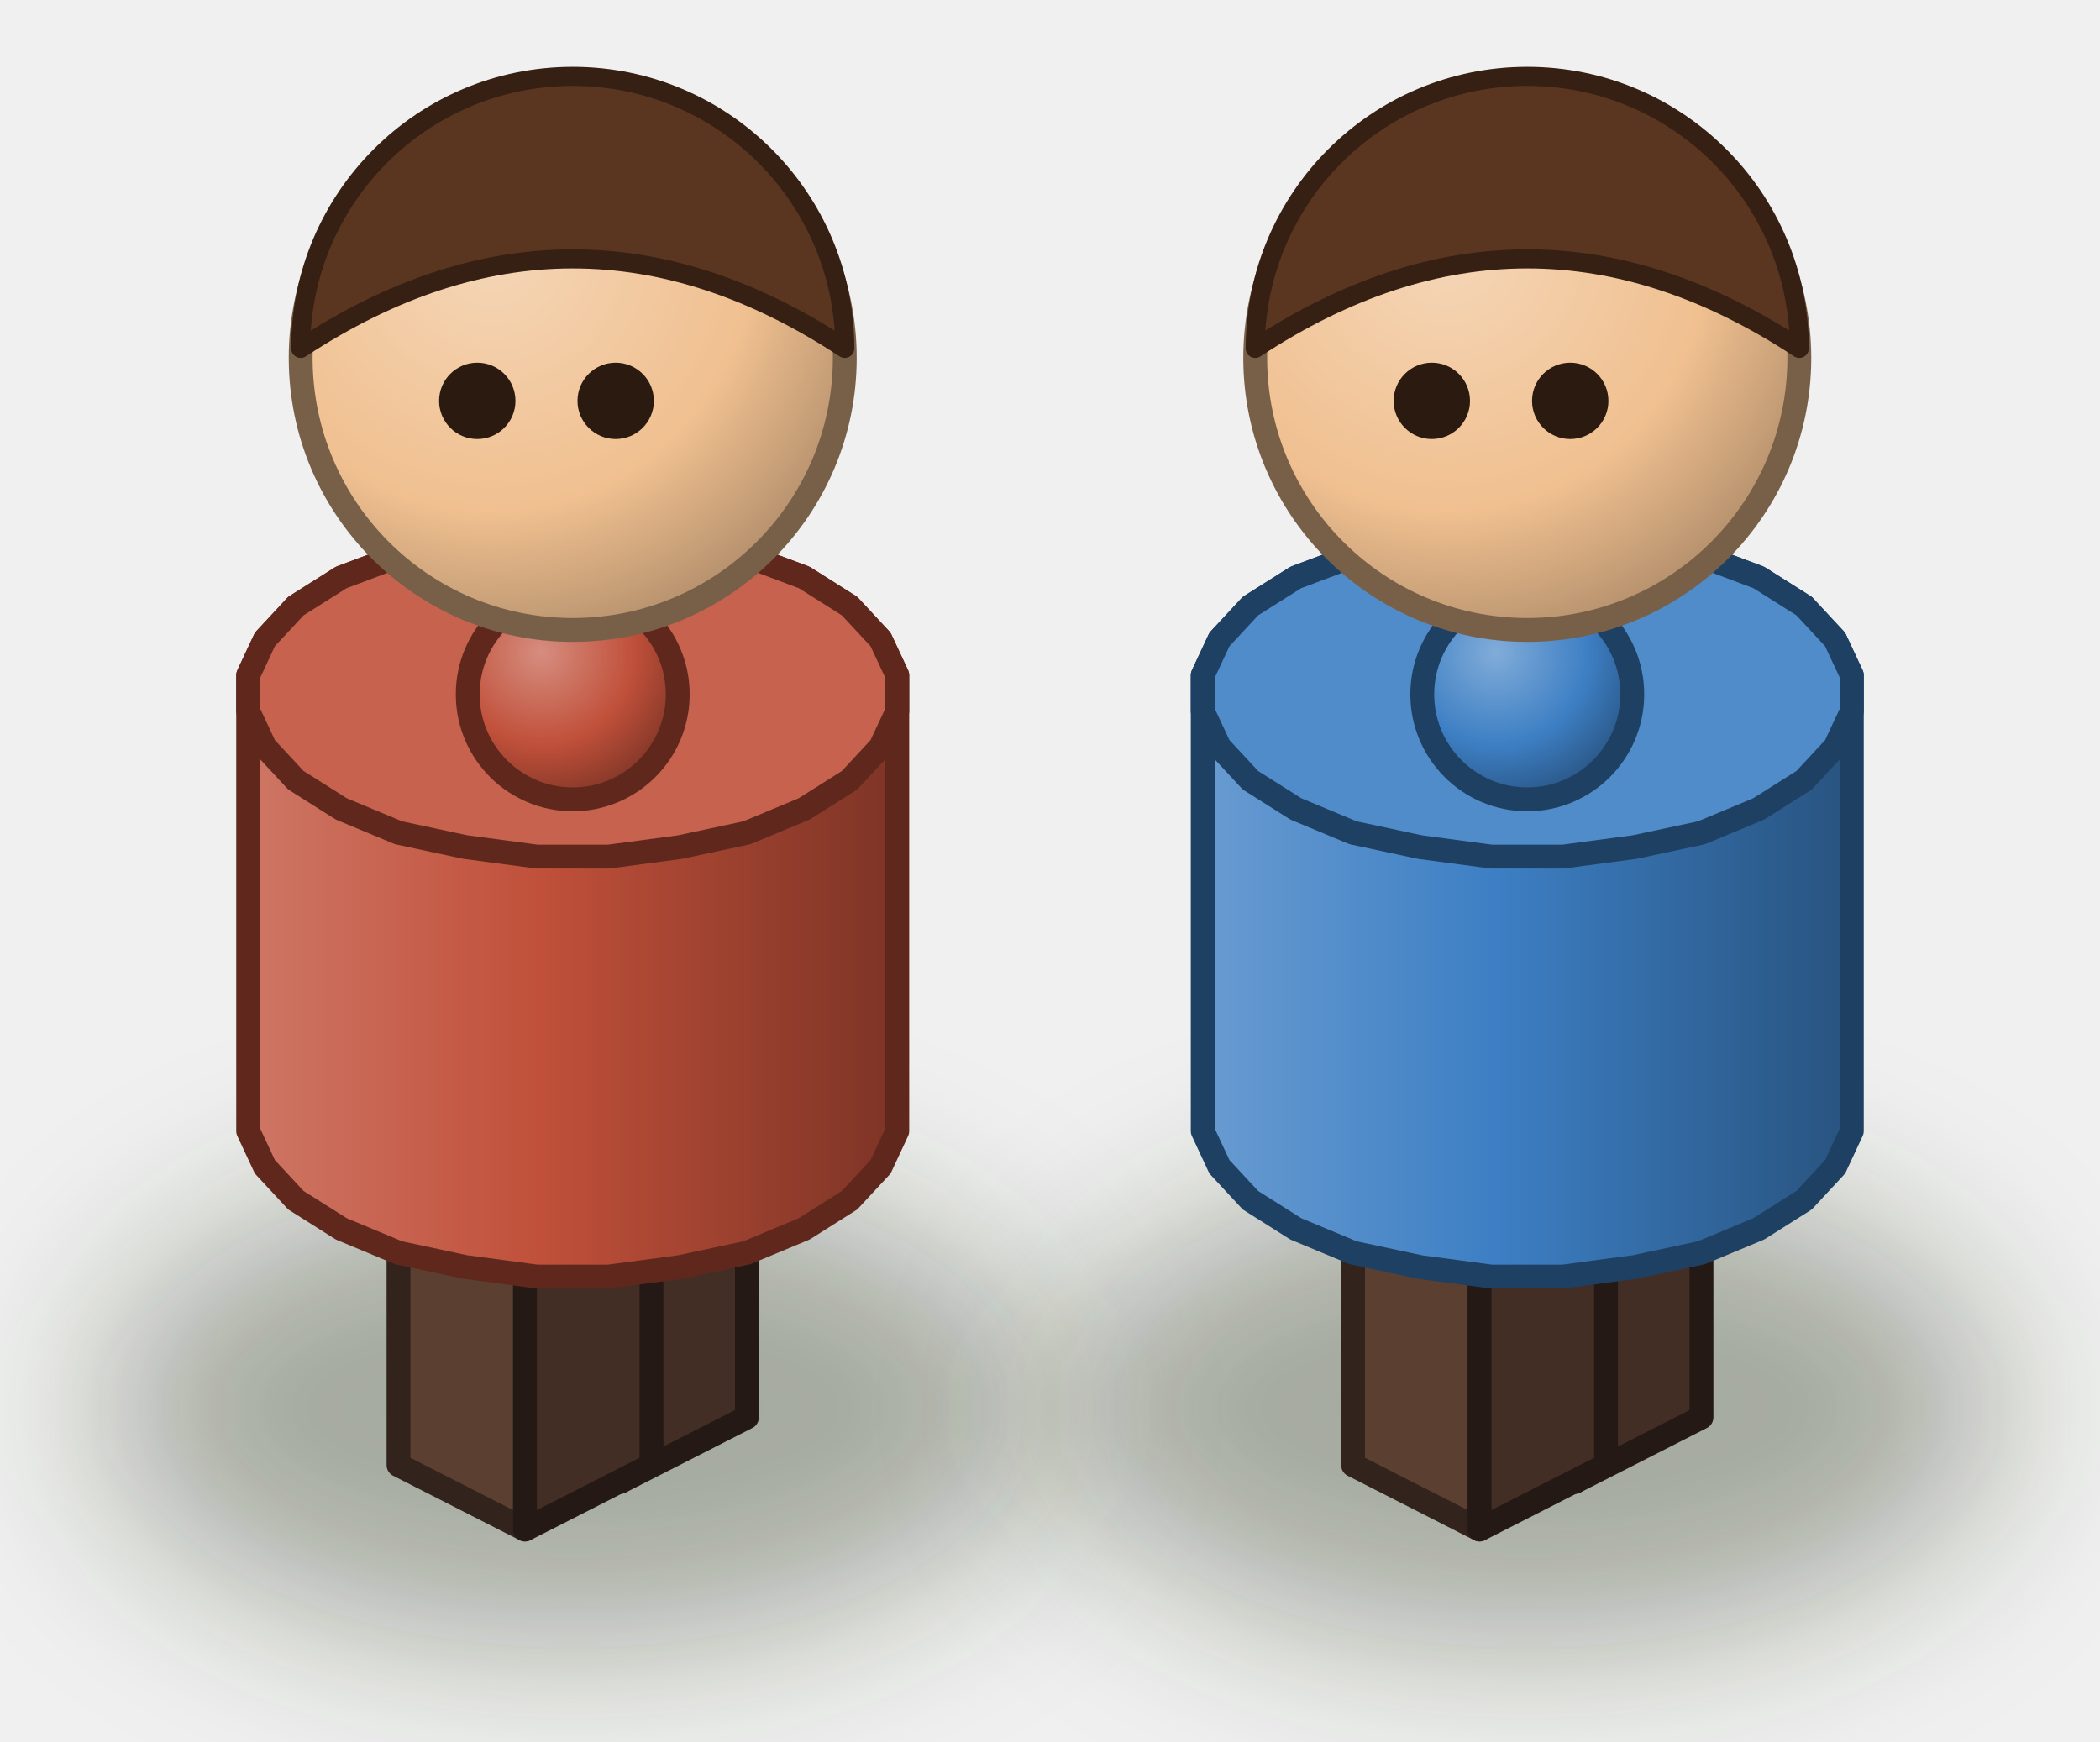
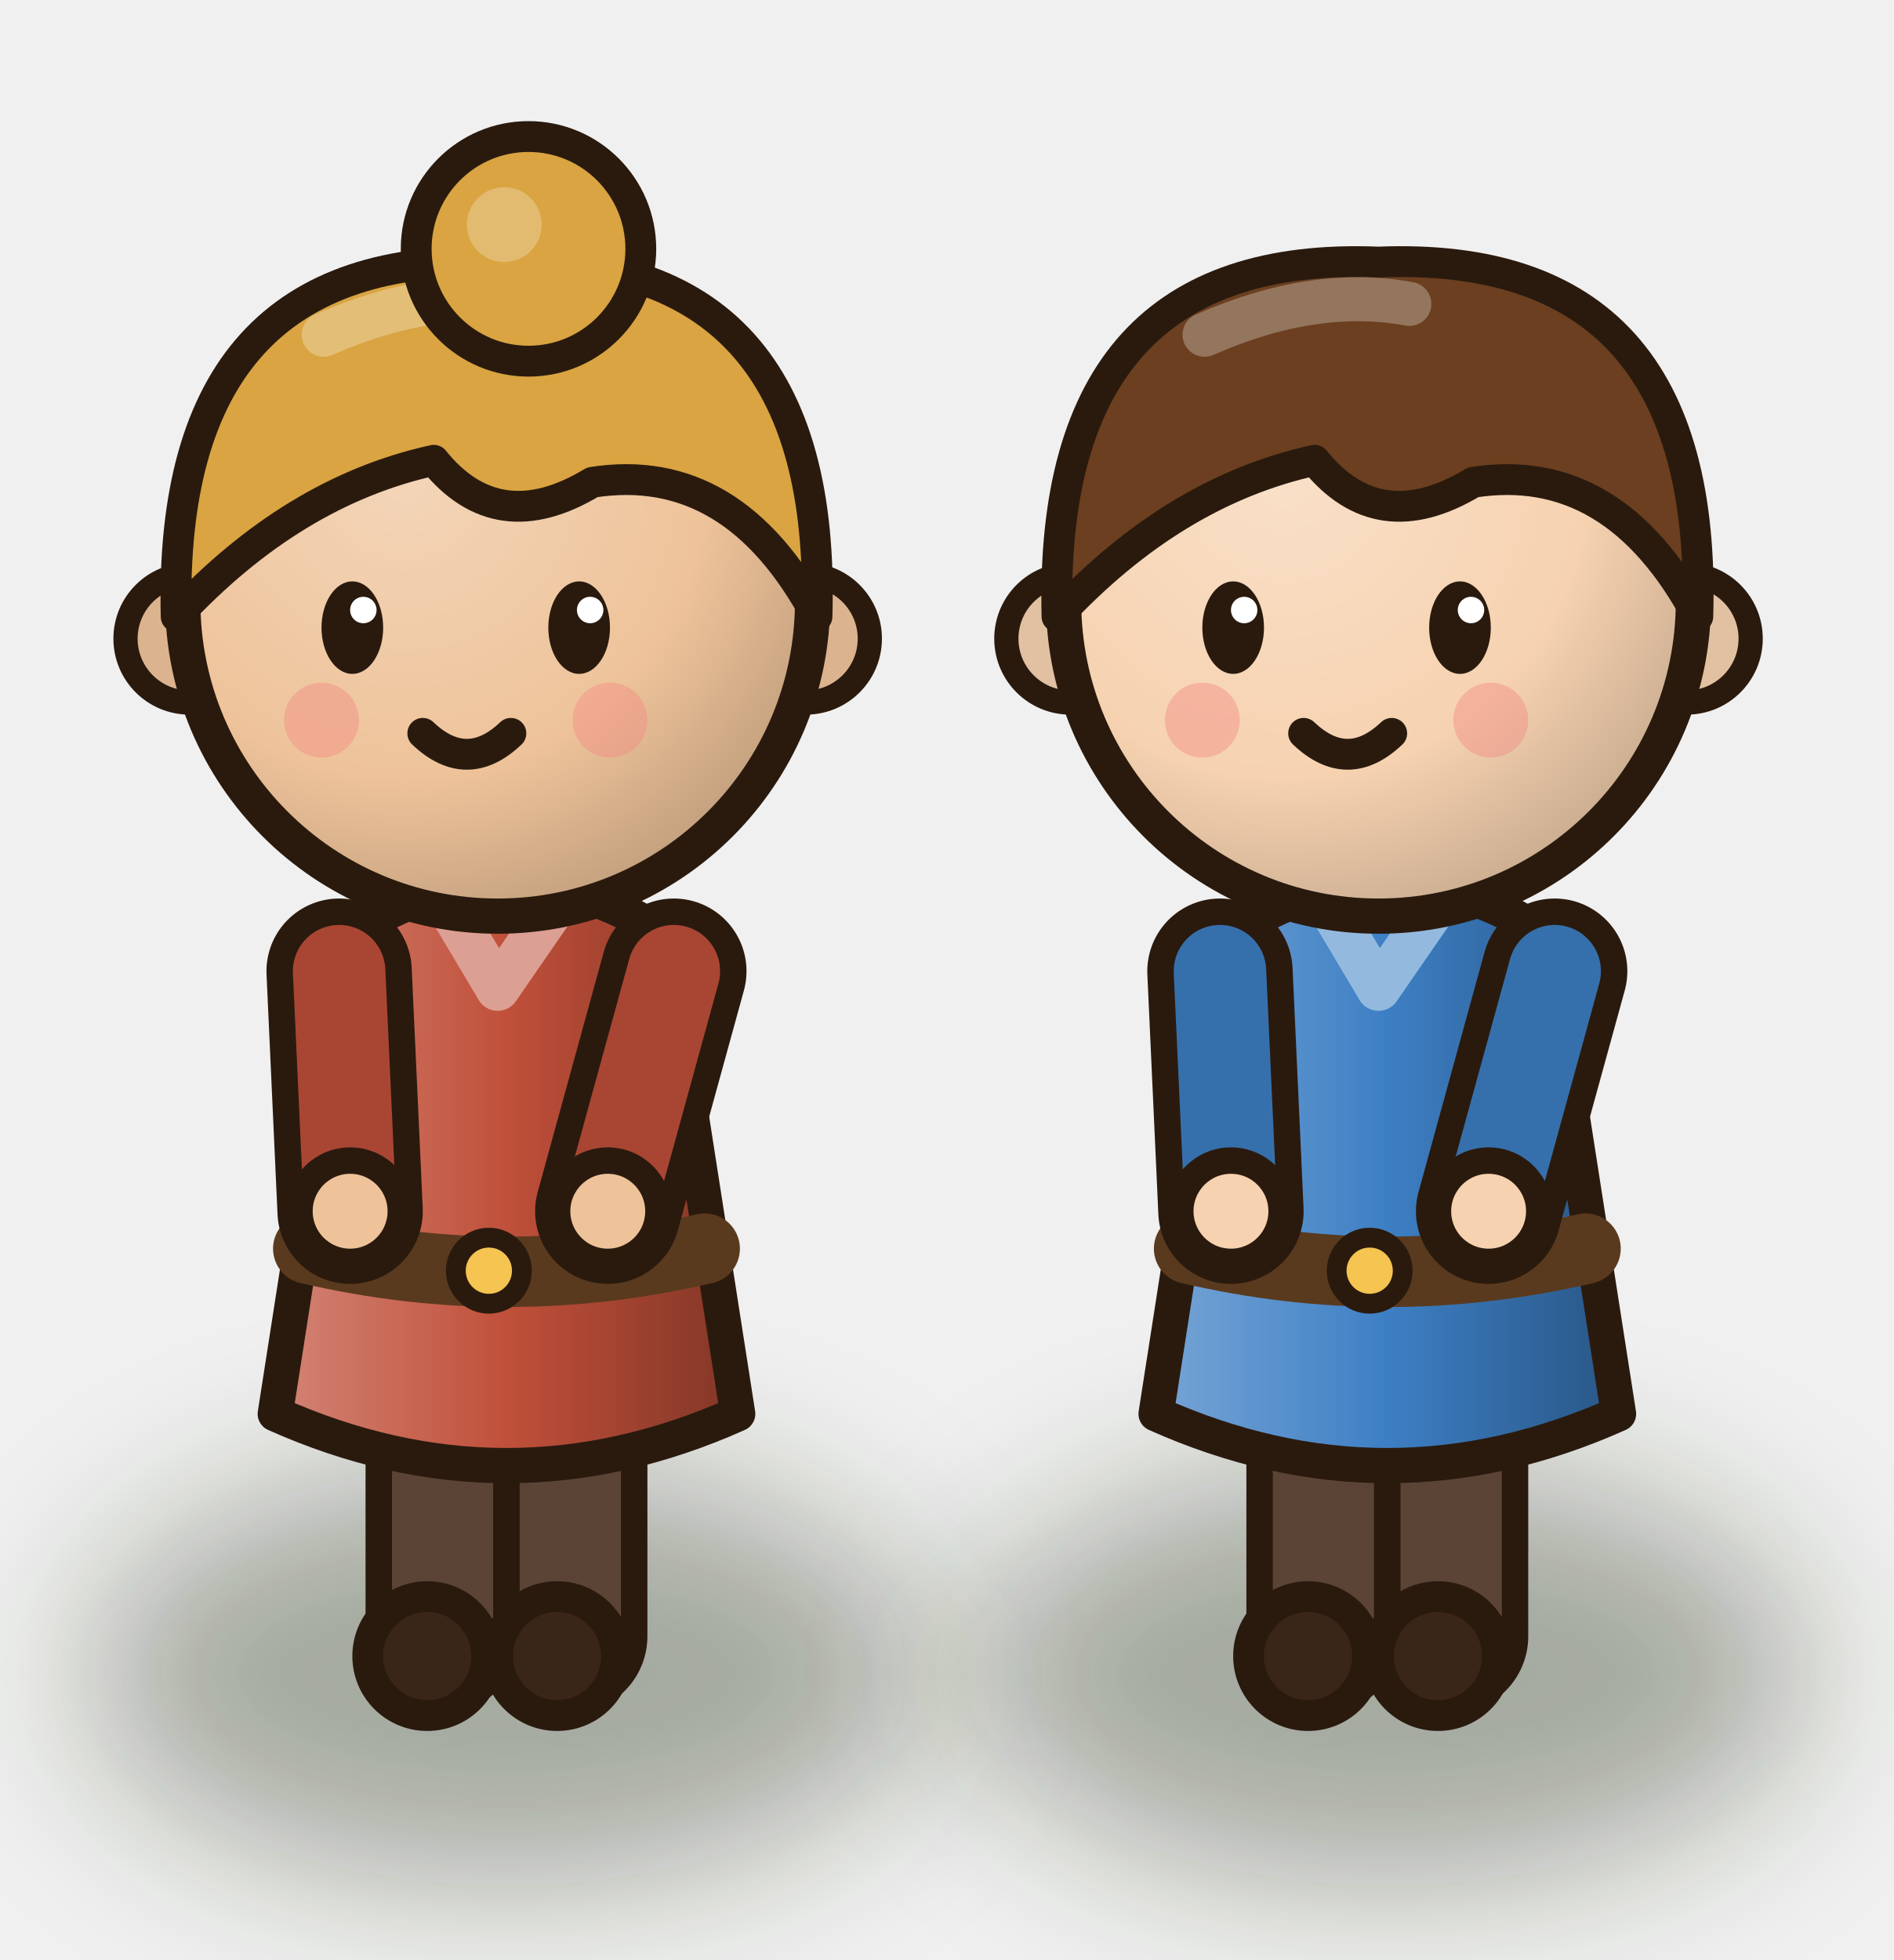
- <svg xmlns="http://www.w3.org/2000/svg" viewBox="-44 -39 88 73">
+ <svg xmlns="http://www.w3.org/2000/svg" viewBox="-43 -56 86 89">
  <defs>
    <filter id="sp-icon-people-blur" x="-50%" y="-50%" width="200%" height="200%">
      <feGaussianBlur stdDeviation="3.6" />
    </filter>
    <filter id="sp-icon-people-glow" x="-50%" y="-50%" width="200%" height="200%">
      <feGaussianBlur stdDeviation="8.0" />
    </filter>
    <linearGradient id="sp-icon-people-g1" x1="0" y1="0" x2="1" y2="0">
-       <stop offset="0" stop-color="#ce7665" />
-       <stop offset="0.45" stop-color="#c0503a" />
-       <stop offset="1" stop-color="#7d3426" />
+       <stop offset="0" stop-color="#d38475" />
+       <stop offset="0.5" stop-color="#c0503a" />
+       <stop offset="1" stop-color="#833627" />
    </linearGradient>
    <radialGradient id="sp-icon-people-g2" cx="0.35" cy="0.3" r="0.8">
-       <stop offset="0" stop-color="#d68d7f" />
-       <stop offset="0.55" stop-color="#c0503a" />
-       <stop offset="1" stop-color="#733023" />
+       <stop offset="0" stop-color="#f3d5b8" />
+       <stop offset="0.6" stop-color="#eec39a" />
+       <stop offset="1" stop-color="#ba9878" />
    </radialGradient>
-     <radialGradient id="sp-icon-people-g3" cx="0.35" cy="0.3" r="0.8">
-       <stop offset="0" stop-color="#f5d6b7" />
-       <stop offset="0.6" stop-color="#f0c090" />
-       <stop offset="1" stop-color="#a88665" />
-     </radialGradient>
-     <linearGradient id="sp-icon-people-g4" x1="0" y1="0" x2="1" y2="0">
-       <stop offset="0" stop-color="#689bd1" />
-       <stop offset="0.45" stop-color="#3d7fc4" />
-       <stop offset="1" stop-color="#28537f" />
+     <linearGradient id="sp-icon-people-g3" x1="0" y1="0" x2="1" y2="0">
+       <stop offset="0" stop-color="#77a5d6" />
+       <stop offset="0.5" stop-color="#3d7fc4" />
+       <stop offset="1" stop-color="#295685" />
    </linearGradient>
-     <radialGradient id="sp-icon-people-g5" cx="0.35" cy="0.3" r="0.8">
-       <stop offset="0" stop-color="#81acd9" />
-       <stop offset="0.55" stop-color="#3d7fc4" />
-       <stop offset="1" stop-color="#254c76" />
-     </radialGradient>
-     <radialGradient id="sp-icon-people-g6" cx="0.35" cy="0.3" r="0.8">
-       <stop offset="0" stop-color="#f5d6b7" />
-       <stop offset="0.6" stop-color="#f0c090" />
-       <stop offset="1" stop-color="#a88665" />
+     <radialGradient id="sp-icon-people-g4" cx="0.35" cy="0.3" r="0.8">
+       <stop offset="0" stop-color="#f9e0c8" />
+       <stop offset="0.6" stop-color="#f6d2b0" />
+       <stop offset="1" stop-color="#c0a489" />
    </radialGradient>
  </defs>
-   <polygon points="-5.9,27.0 -8.9,28.3 -12.4,29.2 -16.1,29.8 -20.0,30.0 -23.9,29.8 -27.6,29.2 -31.1,28.3 -34.1,27.0 -36.6,25.5 -38.4,23.8 -39.5,21.9 -39.9,20.0 -39.5,18.1 -38.4,16.2 -36.6,14.5 -34.1,13.0 -31.1,11.7 -27.6,10.8 -23.9,10.2 -20.0,10.0 -16.1,10.2 -12.4,10.8 -8.9,11.7 -5.9,13.0 -3.4,14.5 -1.6,16.2 -0.5,18.1 -0.1,20.0 -0.5,21.9 -1.6,23.8 -3.4,25.5" fill="#1d2a10" opacity="0.35" filter="url(#sp-icon-people-blur)" />
-   <polygon points="-23.3,20.4 -18.0,23.1 -18.0,9.0 -23.3,6.4" fill="#5b4032" stroke="#32231c" stroke-width="1.00" stroke-linejoin="round" />
-   <polygon points="-18.0,23.1 -12.7,20.4 -12.7,6.4 -18.0,9.0" fill="#422e24" stroke="#241914" stroke-width="1.00" stroke-linejoin="round" />
-   <polygon points="-18.0,3.7 -12.7,6.4 -18.0,9.0 -23.3,6.4" fill="#7c665b" stroke="#443832" stroke-width="1.00" stroke-linejoin="round" />
-   <polygon points="-27.3,22.4 -22.0,25.1 -22.0,11.0 -27.3,8.4" fill="#5b4032" stroke="#32231c" stroke-width="1.00" stroke-linejoin="round" />
-   <polygon points="-22.0,25.1 -16.7,22.4 -16.7,8.4 -22.0,11.0" fill="#422e24" stroke="#241914" stroke-width="1.00" stroke-linejoin="round" />
-   <polygon points="-22.0,5.7 -16.7,8.4 -22.0,11.0 -27.3,8.4" fill="#7c665b" stroke="#443832" stroke-width="1.00" stroke-linejoin="round" />
-   <polygon points="-33.6,-10.7 -32.9,-12.2 -31.6,-13.6 -29.7,-14.8 -27.3,-15.7 -24.5,-16.4 -21.5,-16.7 -18.5,-16.7 -15.5,-16.4 -12.7,-15.7 -10.3,-14.8 -8.4,-13.6 -7.1,-12.2 -6.4,-10.7 -6.4,8.4 -7.1,9.9 -8.4,11.3 -10.3,12.5 -12.7,13.5 -15.5,14.1 -18.5,14.5 -21.5,14.5 -24.5,14.1 -27.3,13.5 -29.7,12.5 -31.6,11.3 -32.9,9.9 -33.6,8.4" fill="url(#sp-icon-people-g1)" stroke="#60281d" stroke-width="1.00" stroke-linejoin="round" />
-   <polygon points="-10.3,-5.1 -12.7,-4.1 -15.5,-3.5 -18.5,-3.1 -21.5,-3.1 -24.5,-3.5 -27.3,-4.1 -29.7,-5.1 -31.6,-6.3 -32.9,-7.7 -33.6,-9.2 -33.6,-10.7 -32.9,-12.2 -31.6,-13.6 -29.7,-14.8 -27.3,-15.7 -24.5,-16.4 -21.5,-16.7 -18.5,-16.7 -15.5,-16.4 -12.7,-15.7 -10.3,-14.8 -8.4,-13.6 -7.1,-12.2 -6.4,-10.7 -6.4,-9.2 -7.1,-7.7 -8.4,-6.3" fill="#c6624e" stroke="#60281d" stroke-width="1.00" stroke-linejoin="round" />
-   <circle cx="-20.0" cy="-9.9" r="4.4" fill="url(#sp-icon-people-g2)" stroke="#60281d" stroke-width="1.00" opacity="1.0" />
-   <circle cx="-20.0" cy="-24.0" r="11.4" fill="url(#sp-icon-people-g3)" stroke="#786048" stroke-width="1.00" opacity="1.0" />
-   <path d="M-31.4,-24.4 A11.4,11.4 0 0 1 -8.6,-24.4 Q-20.0,-31.9 -31.4,-24.4Z" fill="#5a3620" stroke="#362013" stroke-width="0.80" stroke-linecap="round" stroke-linejoin="round" opacity="1.0" />
-   <circle cx="-24.0" cy="-22.2" r="1.6" fill="#2b1a10" opacity="1.0" />
-   <circle cx="-18.2" cy="-22.2" r="1.6" fill="#2b1a10" opacity="1.0" />
-   <polygon points="34.1,27.0 31.1,28.3 27.6,29.2 23.9,29.8 20.0,30.0 16.1,29.8 12.4,29.2 8.9,28.3 5.9,27.0 3.4,25.5 1.6,23.8 0.5,21.9 0.1,20.0 0.5,18.1 1.6,16.2 3.4,14.5 5.9,13.0 8.9,11.7 12.4,10.8 16.1,10.2 20.0,10.0 23.9,10.2 27.6,10.8 31.1,11.7 34.1,13.0 36.6,14.5 38.4,16.2 39.5,18.1 39.9,20.0 39.5,21.9 38.4,23.8 36.6,25.5" fill="#1d2a10" opacity="0.35" filter="url(#sp-icon-people-blur)" />
-   <polygon points="16.7,20.4 22.0,23.1 22.0,9.0 16.7,6.4" fill="#5b4032" stroke="#32231c" stroke-width="1.00" stroke-linejoin="round" />
-   <polygon points="22.0,23.1 27.3,20.4 27.3,6.4 22.0,9.0" fill="#422e24" stroke="#241914" stroke-width="1.00" stroke-linejoin="round" />
-   <polygon points="22.0,3.7 27.3,6.4 22.0,9.0 16.7,6.4" fill="#7c665b" stroke="#443832" stroke-width="1.00" stroke-linejoin="round" />
-   <polygon points="12.7,22.4 18.0,25.1 18.0,11.0 12.7,8.4" fill="#5b4032" stroke="#32231c" stroke-width="1.00" stroke-linejoin="round" />
-   <polygon points="18.0,25.1 23.3,22.4 23.3,8.4 18.0,11.0" fill="#422e24" stroke="#241914" stroke-width="1.00" stroke-linejoin="round" />
-   <polygon points="18.0,5.7 23.3,8.4 18.0,11.0 12.7,8.4" fill="#7c665b" stroke="#443832" stroke-width="1.00" stroke-linejoin="round" />
-   <polygon points="6.4,-10.7 7.1,-12.2 8.4,-13.6 10.3,-14.8 12.7,-15.7 15.5,-16.4 18.5,-16.7 21.5,-16.7 24.5,-16.4 27.3,-15.7 29.7,-14.8 31.6,-13.6 32.9,-12.2 33.6,-10.7 33.6,8.4 32.9,9.9 31.6,11.3 29.7,12.5 27.3,13.5 24.5,14.1 21.5,14.5 18.5,14.5 15.5,14.1 12.7,13.5 10.3,12.5 8.4,11.3 7.1,9.9 6.4,8.4" fill="url(#sp-icon-people-g4)" stroke="#1e4062" stroke-width="1.00" stroke-linejoin="round" />
-   <polygon points="29.7,-5.1 27.3,-4.1 24.5,-3.5 21.5,-3.1 18.5,-3.1 15.5,-3.5 12.7,-4.1 10.3,-5.1 8.4,-6.3 7.1,-7.7 6.4,-9.2 6.4,-10.7 7.1,-12.2 8.4,-13.6 10.3,-14.8 12.7,-15.7 15.5,-16.4 18.5,-16.7 21.5,-16.7 24.5,-16.4 27.3,-15.7 29.7,-14.8 31.6,-13.6 32.9,-12.2 33.6,-10.7 33.6,-9.2 32.9,-7.7 31.6,-6.3" fill="#508cca" stroke="#1e4062" stroke-width="1.00" stroke-linejoin="round" />
-   <circle cx="20.0" cy="-9.9" r="4.4" fill="url(#sp-icon-people-g5)" stroke="#1e4062" stroke-width="1.00" opacity="1.0" />
-   <circle cx="20.0" cy="-24.0" r="11.4" fill="url(#sp-icon-people-g6)" stroke="#786048" stroke-width="1.00" opacity="1.0" />
-   <path d="M8.6,-24.4 A11.4,11.4 0 0 1 31.4,-24.4 Q20.0,-31.9 8.6,-24.4Z" fill="#5a3620" stroke="#362013" stroke-width="0.80" stroke-linecap="round" stroke-linejoin="round" opacity="1.0" />
-   <circle cx="16.0" cy="-22.2" r="1.6" fill="#2b1a10" opacity="1.0" />
-   <circle cx="21.8" cy="-22.2" r="1.6" fill="#2b1a10" opacity="1.0" />
+   <polygon points="-6.5,26.8 -9.4,28.0 -12.7,28.8 -16.3,29.4 -20.0,29.6 -23.7,29.4 -27.3,28.8 -30.6,28.0 -33.5,26.8 -35.9,25.3 -37.7,23.7 -38.8,21.9 -39.1,20.0 -38.8,18.1 -37.7,16.3 -35.9,14.7 -33.5,13.2 -30.6,12.0 -27.3,11.2 -23.7,10.6 -20.0,10.4 -16.3,10.6 -12.7,11.2 -9.4,12.0 -6.5,13.2 -4.1,14.7 -2.3,16.3 -1.2,18.1 -0.9,20.0 -1.2,21.9 -2.3,23.7 -4.1,25.3" fill="#1d2a10" opacity="0.35" filter="url(#sp-icon-people-blur)" />
+   <path d="M-22.9,7.4 L-22.9,18.3" stroke="#2a1a0e" stroke-width="7.0" stroke-linecap="round" fill="none" />
+   <path d="M-22.9,7.4 L-22.9,18.3" stroke="#5b4436" stroke-width="4.6" stroke-linecap="round" fill="none" />
+   <circle cx="-23.6" cy="19.2" r="2.7" fill="#3a2618" stroke="#2a1a0e" stroke-width="1.40" opacity="1.0" />
+   <path d="M-17.1,7.4 L-17.1,18.3" stroke="#2a1a0e" stroke-width="7.0" stroke-linecap="round" fill="none" />
+   <path d="M-17.1,7.4 L-17.1,18.3" stroke="#5b4436" stroke-width="4.6" stroke-linecap="round" fill="none" />
+   <circle cx="-17.7" cy="19.2" r="2.7" fill="#3a2618" stroke="#2a1a0e" stroke-width="1.40" opacity="1.0" />
+   <path d="M-27.1,-13.6 Q-20.0,-18.2 -12.9,-13.6 L-9.5,8.2 Q-20.0,12.9 -30.5,8.2 Z" fill="url(#sp-icon-people-g1)" stroke="#2a1a0e" stroke-width="1.60" stroke-linecap="round" stroke-linejoin="round" opacity="1.0" />
+   <path d="M-29.0,0.7 Q-20.0,2.8 -11.0,0.7" fill="none" stroke="#5a3a1e" stroke-width="3.20" stroke-linecap="round" stroke-linejoin="round" opacity="1.0" />
+   <circle cx="-20.8" cy="1.7" r="1.5" fill="#f5c451" stroke="#2a1a0e" stroke-width="0.90" opacity="1.0" />
+   <path d="M-22.9,-15.3 L-20.4,-11.1 L-17.5,-15.3" fill="none" stroke="#dc9f93" stroke-width="2.00" stroke-linecap="round" stroke-linejoin="round" opacity="1.0" />
+   <path d="M-27.6,-11.9 L-27.1,-1.0" stroke="#2a1a0e" stroke-width="6.6" stroke-linecap="round" fill="none" />
+   <path d="M-27.6,-11.9 L-27.1,-1.0" stroke="#a94633" stroke-width="4.2" stroke-linecap="round" fill="none" />
+   <circle cx="-27.1" cy="-1.0" r="2.3" fill="#eec39a" stroke="#2a1a0e" stroke-width="1.20" opacity="1.0" />
+   <path d="M-12.4,-11.9 L-15.4,-1.0" stroke="#2a1a0e" stroke-width="6.6" stroke-linecap="round" fill="none" />
+   <path d="M-12.4,-11.9 L-15.4,-1.0" stroke="#a94633" stroke-width="4.2" stroke-linecap="round" fill="none" />
+   <circle cx="-15.4" cy="-1.0" r="2.3" fill="#eec39a" stroke="#2a1a0e" stroke-width="1.20" opacity="1.0" />
+   <circle cx="-34.4" cy="-27.0" r="2.9" fill="#dbb38e" stroke="#2a1a0e" stroke-width="1.10" opacity="1.0" />
+   <circle cx="-6.4" cy="-27.0" r="2.9" fill="#dbb38e" stroke="#2a1a0e" stroke-width="1.10" opacity="1.0" />
+   <circle cx="-20.4" cy="-28.7" r="14.3" fill="url(#sp-icon-people-g2)" stroke="#2a1a0e" stroke-width="1.60" opacity="1.0" />
+   <ellipse cx="-27.0" cy="-27.5" rx="1.4" ry="2.1" fill="#2a1a0e" />
+   <circle cx="-26.5" cy="-28.3" r="0.6" fill="#ffffff" opacity="1.0" />
+   <circle cx="-28.4" cy="-23.3" r="1.7" fill="#f28b82" opacity="0.45" />
+   <ellipse cx="-16.7" cy="-27.5" rx="1.4" ry="2.1" fill="#2a1a0e" />
+   <circle cx="-16.2" cy="-28.3" r="0.6" fill="#ffffff" opacity="1.0" />
+   <circle cx="-15.3" cy="-23.3" r="1.7" fill="#f28b82" opacity="0.45" />
+   <path d="M-23.8,-22.7 Q-21.8,-20.8 -19.8,-22.7" fill="none" stroke="#2a1a0e" stroke-width="1.40" stroke-linecap="round" stroke-linejoin="round" opacity="1.0" />
+   <path d="M-35.0,-28.0 Q-35.4,-44.7 -20.4,-44.1 Q-5.4,-44.7 -5.9,-28.0 Q-9.7,-35.1 -16.1,-34.1 Q-20.4,-31.5 -23.3,-35.1 Q-29.7,-33.7 -35.0,-28.0 Z" fill="#d9a441" stroke="#2a1a0e" stroke-width="1.40" stroke-linecap="round" stroke-linejoin="round" opacity="1.0" />
+   <path d="M-28.3,-40.8 Q-23.3,-43.0 -19.0,-42.2" fill="none" stroke="#e6c484" stroke-width="2.00" stroke-linecap="round" stroke-linejoin="round" opacity="0.8" />
+   <circle cx="-19.0" cy="-44.7" r="5.1" fill="#d9a441" stroke="#2a1a0e" stroke-width="1.40" opacity="1.0" />
+   <circle cx="-20.1" cy="-45.8" r="1.7" fill="#e6c484" opacity="0.7" />
+   <polygon points="33.5,26.8 30.6,28.0 27.3,28.8 23.7,29.4 20.0,29.6 16.3,29.4 12.7,28.8 9.4,28.0 6.5,26.8 4.1,25.3 2.3,23.7 1.2,21.9 0.9,20.0 1.2,18.1 2.3,16.3 4.1,14.7 6.5,13.2 9.4,12.0 12.7,11.2 16.3,10.6 20.0,10.4 23.7,10.6 27.3,11.2 30.6,12.0 33.5,13.2 35.9,14.7 37.7,16.3 38.8,18.1 39.1,20.0 38.8,21.9 37.7,23.7 35.9,25.3" fill="#1d2a10" opacity="0.35" filter="url(#sp-icon-people-blur)" />
+   <path d="M17.1,7.4 L17.1,18.3" stroke="#2a1a0e" stroke-width="7.0" stroke-linecap="round" fill="none" />
+   <path d="M17.1,7.4 L17.1,18.3" stroke="#5b4436" stroke-width="4.6" stroke-linecap="round" fill="none" />
+   <circle cx="16.4" cy="19.2" r="2.7" fill="#3a2618" stroke="#2a1a0e" stroke-width="1.40" opacity="1.0" />
+   <path d="M22.9,7.4 L22.9,18.3" stroke="#2a1a0e" stroke-width="7.0" stroke-linecap="round" fill="none" />
+   <path d="M22.9,7.4 L22.9,18.3" stroke="#5b4436" stroke-width="4.6" stroke-linecap="round" fill="none" />
+   <circle cx="22.3" cy="19.2" r="2.7" fill="#3a2618" stroke="#2a1a0e" stroke-width="1.40" opacity="1.0" />
+   <path d="M12.9,-13.6 Q20.0,-18.2 27.1,-13.6 L30.5,8.2 Q20.0,12.9 9.5,8.2 Z" fill="url(#sp-icon-people-g3)" stroke="#2a1a0e" stroke-width="1.60" stroke-linecap="round" stroke-linejoin="round" opacity="1.0" />
+   <path d="M11.0,0.7 Q20.0,2.8 29.0,0.7" fill="none" stroke="#5a3a1e" stroke-width="3.20" stroke-linecap="round" stroke-linejoin="round" opacity="1.0" />
+   <circle cx="19.2" cy="1.7" r="1.5" fill="#f5c451" stroke="#2a1a0e" stroke-width="0.90" opacity="1.0" />
+   <path d="M17.1,-15.3 L19.6,-11.1 L22.5,-15.3" fill="none" stroke="#94b9df" stroke-width="2.00" stroke-linecap="round" stroke-linejoin="round" opacity="1.0" />
+   <path d="M12.4,-11.9 L12.9,-1.0" stroke="#2a1a0e" stroke-width="6.6" stroke-linecap="round" fill="none" />
+   <path d="M12.4,-11.9 L12.9,-1.0" stroke="#3670ac" stroke-width="4.2" stroke-linecap="round" fill="none" />
+   <circle cx="12.9" cy="-1.0" r="2.3" fill="#f6d2b0" stroke="#2a1a0e" stroke-width="1.20" opacity="1.0" />
+   <path d="M27.6,-11.9 L24.6,-1.0" stroke="#2a1a0e" stroke-width="6.6" stroke-linecap="round" fill="none" />
+   <path d="M27.6,-11.9 L24.6,-1.0" stroke="#3670ac" stroke-width="4.2" stroke-linecap="round" fill="none" />
+   <circle cx="24.6" cy="-1.0" r="2.3" fill="#f6d2b0" stroke="#2a1a0e" stroke-width="1.20" opacity="1.0" />
+   <circle cx="5.6" cy="-27.0" r="2.9" fill="#e2c1a2" stroke="#2a1a0e" stroke-width="1.10" opacity="1.0" />
+   <circle cx="33.6" cy="-27.0" r="2.9" fill="#e2c1a2" stroke="#2a1a0e" stroke-width="1.10" opacity="1.0" />
+   <circle cx="19.6" cy="-28.7" r="14.3" fill="url(#sp-icon-people-g4)" stroke="#2a1a0e" stroke-width="1.60" opacity="1.0" />
+   <ellipse cx="13.0" cy="-27.5" rx="1.4" ry="2.1" fill="#2a1a0e" />
+   <circle cx="13.5" cy="-28.3" r="0.6" fill="#ffffff" opacity="1.0" />
+   <circle cx="11.6" cy="-23.3" r="1.7" fill="#f28b82" opacity="0.45" />
+   <ellipse cx="23.3" cy="-27.5" rx="1.4" ry="2.1" fill="#2a1a0e" />
+   <circle cx="23.8" cy="-28.3" r="0.6" fill="#ffffff" opacity="1.0" />
+   <circle cx="24.7" cy="-23.3" r="1.7" fill="#f28b82" opacity="0.45" />
+   <path d="M16.2,-22.7 Q18.2,-20.8 20.2,-22.7" fill="none" stroke="#2a1a0e" stroke-width="1.40" stroke-linecap="round" stroke-linejoin="round" opacity="1.0" />
+   <path d="M5.0,-28.0 Q4.6,-44.7 19.6,-44.1 Q34.6,-44.7 34.1,-28.0 Q30.3,-35.1 23.9,-34.1 Q19.6,-31.5 16.7,-35.1 Q10.3,-33.7 5.0,-28.0 Z" fill="#6b3f1f" stroke="#2a1a0e" stroke-width="1.40" stroke-linecap="round" stroke-linejoin="round" opacity="1.0" />
+   <path d="M11.7,-40.8 Q16.7,-43.0 21.0,-42.2" fill="none" stroke="#9f826d" stroke-width="2.00" stroke-linecap="round" stroke-linejoin="round" opacity="0.8" />
</svg>
